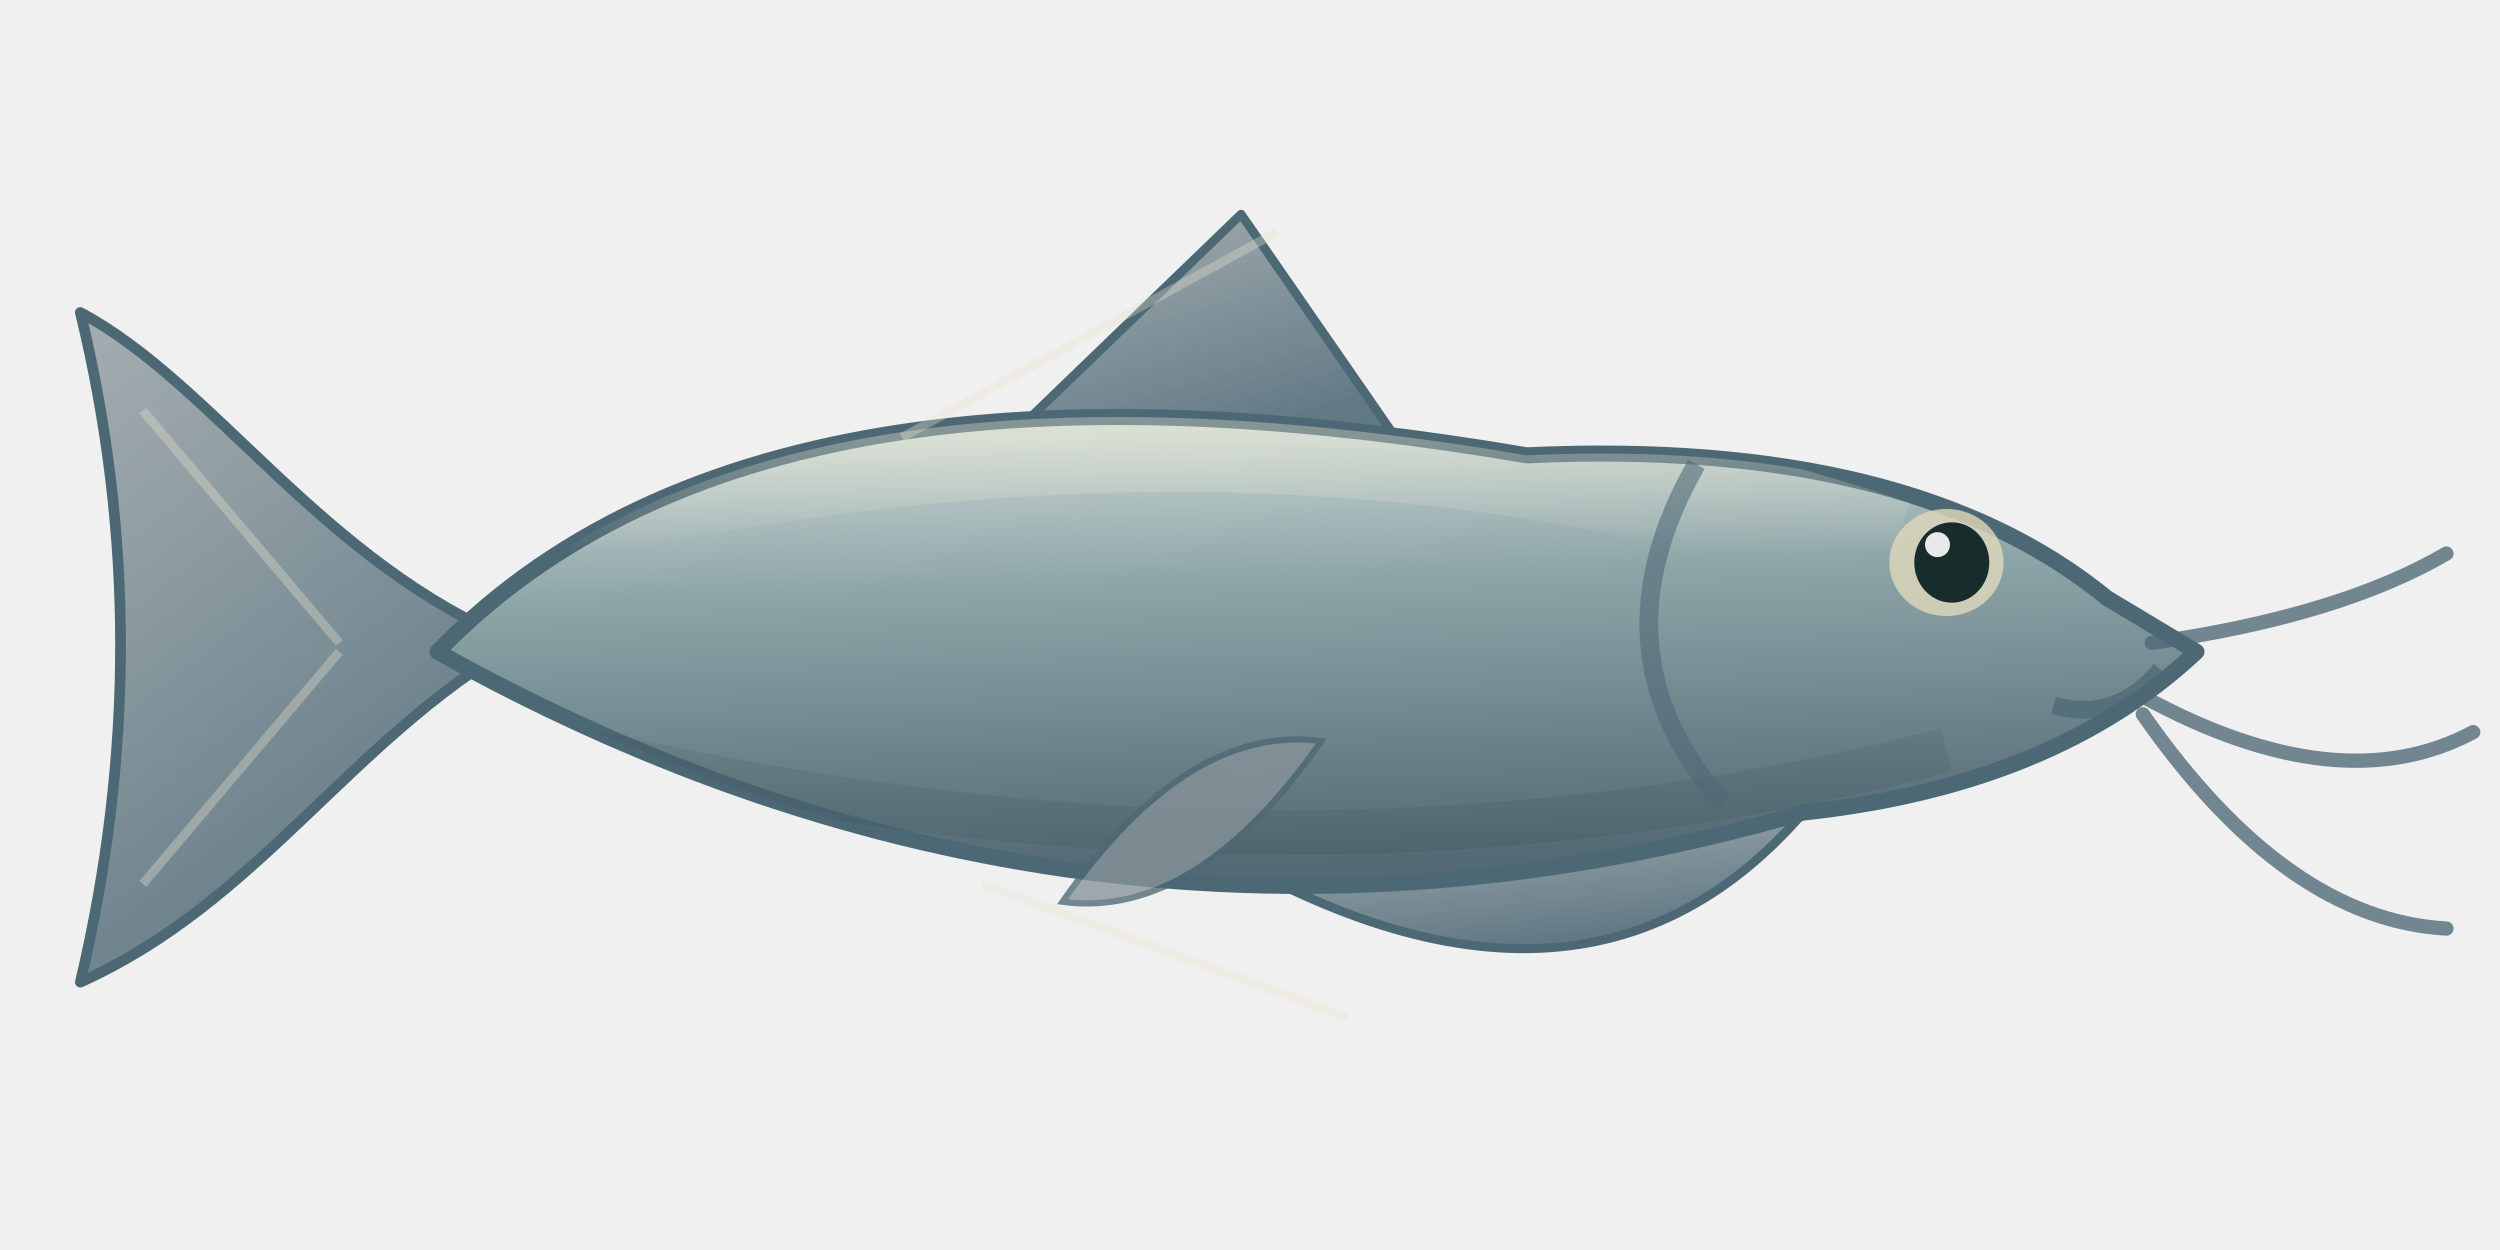
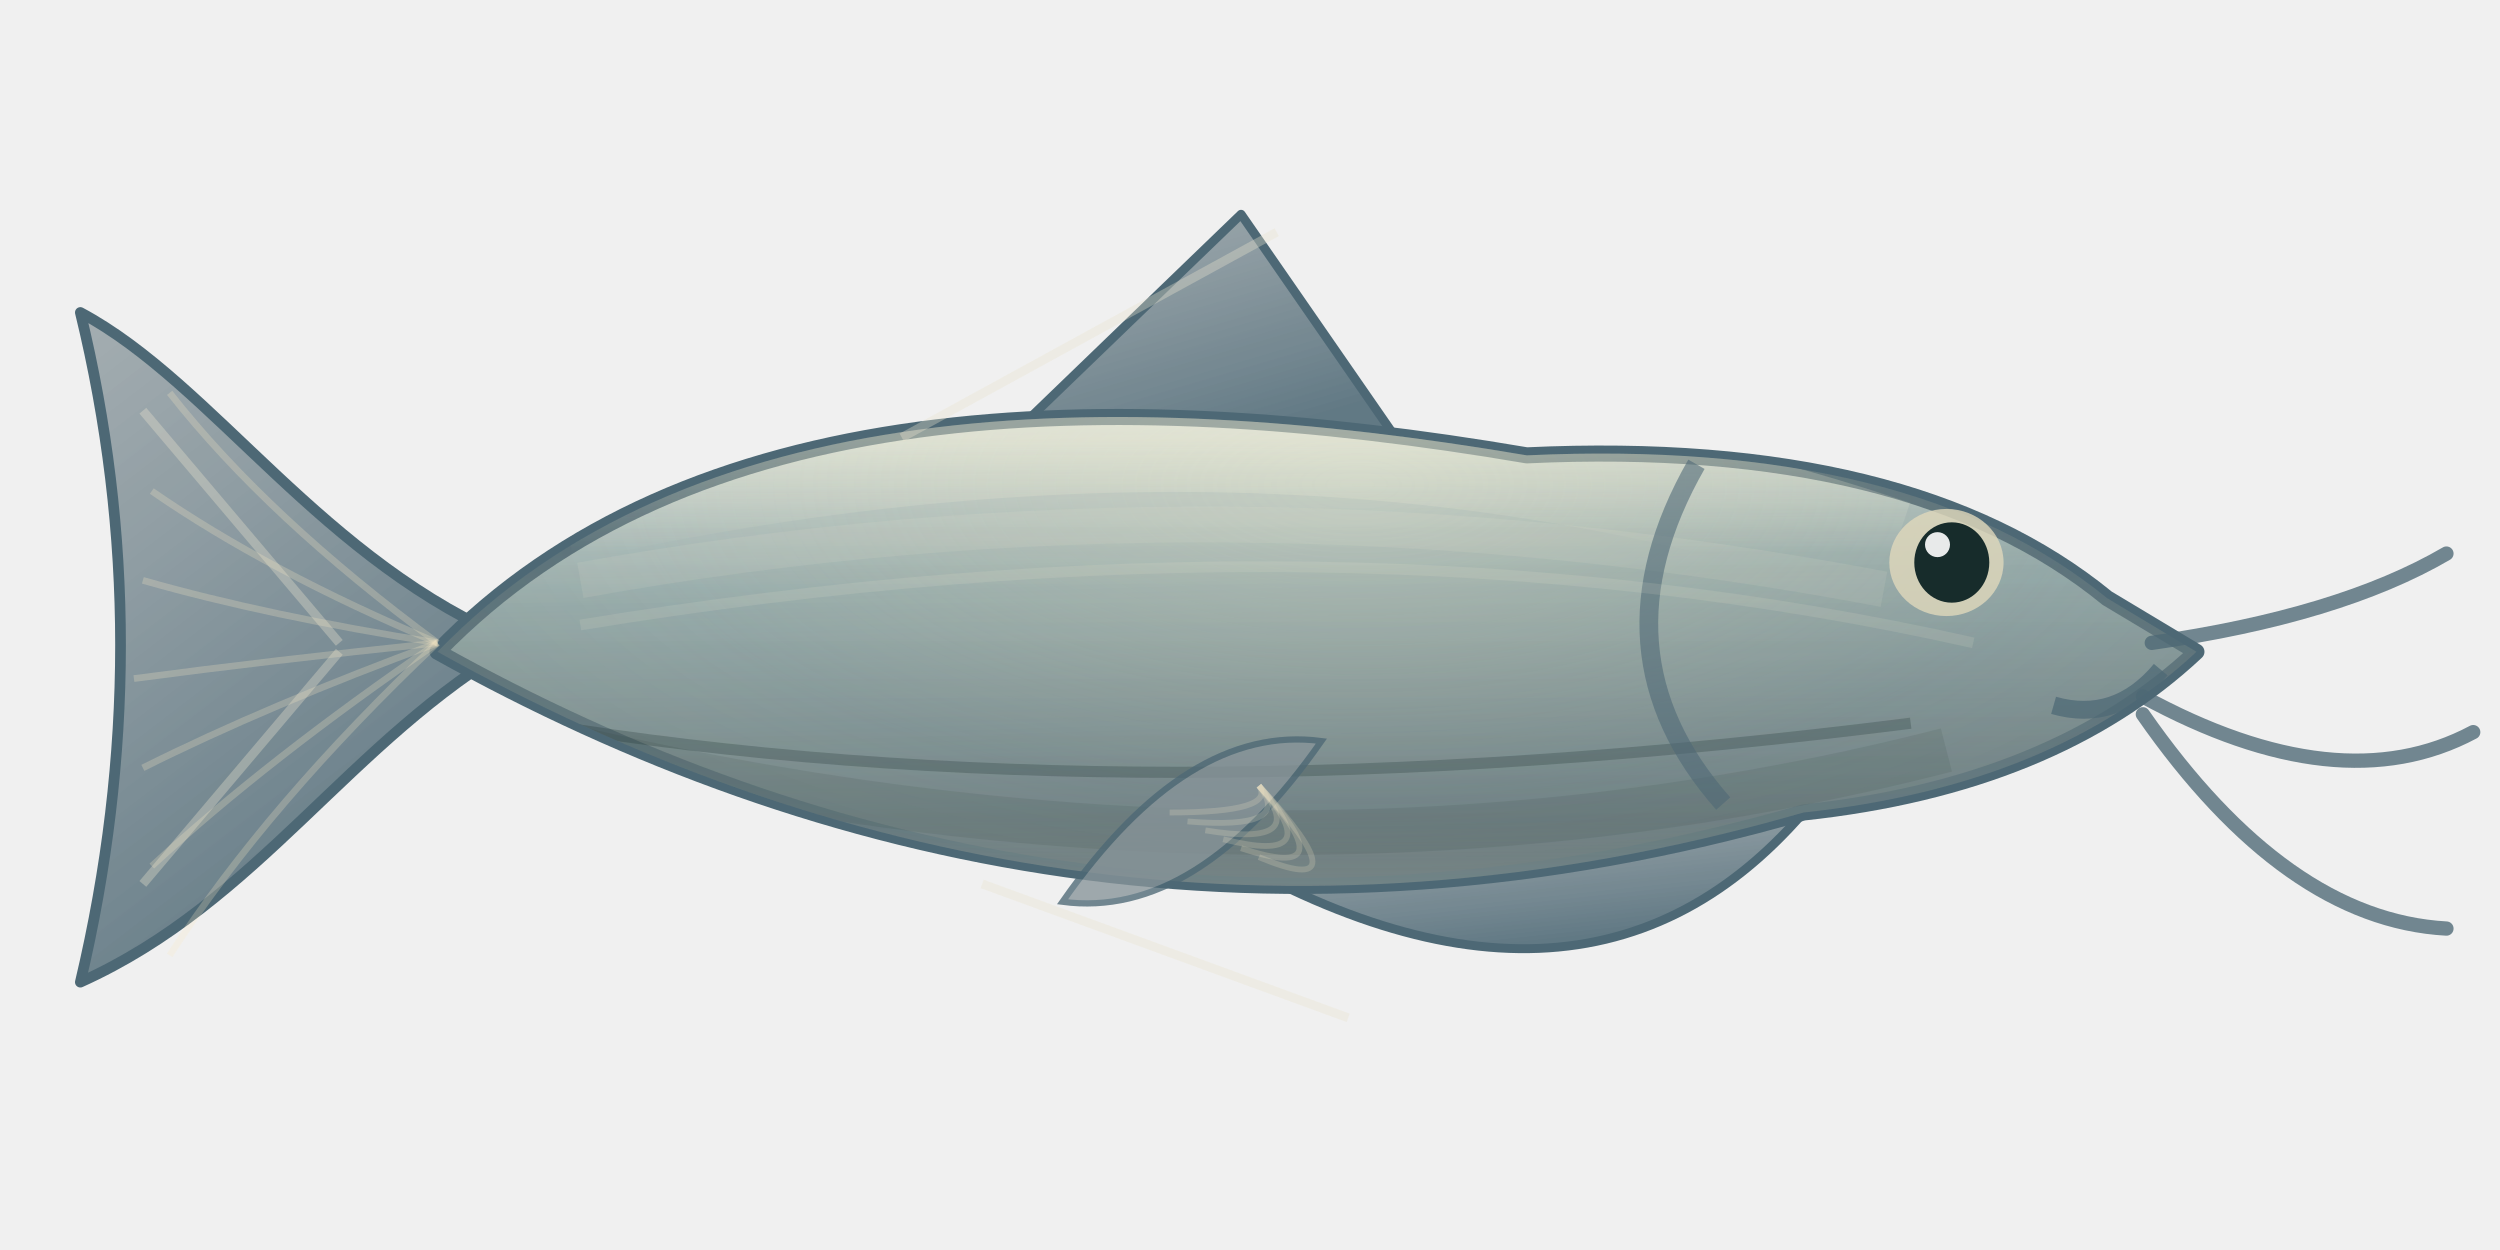
<svg xmlns="http://www.w3.org/2000/svg" width="560" height="280" viewBox="0 0 280 140" role="img" aria-label="pangasianodon-hypophthalmus naturalist fish illustration">
  <defs>
    <linearGradient id="body" x1="0" y1="0" x2="0.12" y2="1">
      <stop offset="0" stop-color="#d5ded9" />
      <stop offset=".40" stop-color="#8da5a8" />
      <stop offset="1" stop-color="#536974" />
    </linearGradient>
    <linearGradient id="fins" x1="0" y1="0" x2=".5" y2="1">
      <stop offset="0" stop-color="#879499" stop-opacity=".72" />
      <stop offset="1" stop-color="#4d6875" stop-opacity=".88" />
    </linearGradient>
    <linearGradient id="gloss" x1="0" y1="0" x2="0" y2="1">
      <stop offset="0" stop-color="#fff9dd" stop-opacity=".56" />
      <stop offset="1" stop-color="#fff9dd" stop-opacity="0" />
    </linearGradient>
    <pattern id="scales" width="15" height="11" patternUnits="userSpaceOnUse">
      <path d="M-2 5 Q5 13 13 5 M7 5 Q14 13 22 5" stroke="#476359" stroke-width="1" opacity=".46" fill="none" />
    </pattern>
    <clipPath id="fish-cut">
      <path d="M49 73 C77 44 124 43 171 51 Q214 49 236 67 L246 73 Q230 88 202 91 C143 108 92 97 49 73 Z" />
    </clipPath>
+     <radialGradient id="subsurface" cx="53%" cy="28%" r="78%">
+       <stop offset="0" stop-color="#fff4ce" stop-opacity=".27" />
+       <stop offset=".48" stop-color="#f1dbab" stop-opacity=".06" />
+       <stop offset="1" stop-color="#10252a" stop-opacity=".22" />
+     </radialGradient>
+     <linearGradient id="belly-light" x1="0" y1="0" x2="0" y2="1">
+       <stop offset="0" stop-color="#f3eed7" stop-opacity="0" />
+       <stop offset=".70" stop-color="#f5edcf" stop-opacity=".09" />
+       <stop offset="1" stop-color="#ede3c8" stop-opacity=".32" />
+     </linearGradient>
+     <pattern id="microdetail" width="11" height="13" patternUnits="userSpaceOnUse" patternTransform="rotate(5)">
+       <path d="M0 6 Q5 11 11 6" fill="none" stroke="#162e29" stroke-width=".4" opacity=".21" />
+       <circle cx="7" cy="4" r=".55" fill="#f5e9c4" opacity=".33" />
+       <circle cx="2" cy="10" r=".32" fill="#162e29" opacity=".25" />
+     </pattern>
  </defs>
  <g>
    <path d="M58 72 C36 63 24 43 9 35 Q18 72 9 110 C29 101 39 83 58 72 Z" fill="url(#fins)" stroke="#4d6875" stroke-width="1.2" stroke-linejoin="round" />
    <path d="M111 51 L139 24 L157 50 Z" fill="url(#fins)" stroke="#4d6875" stroke-width="1" stroke-linejoin="round" />
    <path d="M131 92 Q176 121 202 91 Z" fill="url(#fins)" stroke="#4d6875" stroke-width="1" stroke-linejoin="round" />
    <path d="M49 73 C77 44 124 43 171 51 Q214 49 236 67 L246 73 Q230 88 202 91 C143 108 92 97 49 73 Z" fill="url(#body)" stroke="#4d6875" stroke-width="1.8" stroke-linejoin="round" />
    <g clip-path="url(#fish-cut)">
+       <rect x="38" y="28" width="215" height="94" fill="url(#subsurface)" />
+       <rect x="38" y="43" width="215" height="70" fill="url(#belly-light)" />
+       <path d="M65 65 Q137 52 211 66" fill="none" stroke="#f4edd3" stroke-width="4" opacity=".10" />
+       <path d="M60 81 Q127 92 214 81" fill="none" stroke="#162a28" stroke-width="1.25" opacity=".24" />
      <path d="M63 57 Q144 39 212 62" fill="none" stroke="url(#gloss)" stroke-width="12" opacity=".56" />
      <path d="M61 83 Q144 103 218 84" fill="none" stroke="#1a2a24" stroke-width="5" opacity=".09" />
    </g>
    <path d="M148 83 Q134 103 119 101 Q133 81 148 83 Z" fill="#879499" opacity=".78" stroke="#4d6875" stroke-width=".7" />
    <path d="M190 52 Q178 73 193 90" stroke="#4d6875" stroke-width="2.1" fill="none" opacity=".58" />
    <path d="M242 75 q-5 6 -12 4" fill="none" stroke="#4d6875" stroke-width="2" opacity=".73" />
    <path d="M240 80 Q256 103 274 104 M240 78 Q262 90 277 82 M241 72 Q262 69 274 62" fill="none" stroke="#4d6875" stroke-width="1.6" stroke-linecap="round" opacity=".78" />
    <ellipse cx="218" cy="63" rx="6.4" ry="6.0" fill="#e0d8bc" opacity=".8" />
    <ellipse cx="218.6" cy="63" rx="4.2" ry="4.5" fill="#172c2b" />
    <circle cx="217" cy="61" r="1.4" fill="#ffffff" opacity=".9" />
    <path d="M38 72 L16 46 M38 73 L16 99 M101 49 L143 26 M110 99 L151 114" stroke="#e9e3cd" stroke-width="1" opacity=".35" fill="none" />
+     <g class="fin-light-rays">
+       <path d="M49 72 Q30 58 19 44" fill="none" stroke="#f8e9c5" stroke-width=".75" opacity=".25" />
+       <path d="M49 72 Q30 64 17 55" fill="none" stroke="#f8e9c5" stroke-width=".75" opacity=".25" />
+       <path d="M49 72 Q30 69 16 65" fill="none" stroke="#f8e9c5" stroke-width=".75" opacity=".25" />
+       <path d="M49 72 Q30 74 15 76" fill="none" stroke="#f8e9c5" stroke-width=".75" opacity=".25" />
+       <path d="M49 72 Q30 79 16 86" fill="none" stroke="#f8e9c5" stroke-width=".75" opacity=".25" />
+       <path d="M49 72 Q30 85 17 97" fill="none" stroke="#f8e9c5" stroke-width=".75" opacity=".25" />
+       <path d="M49 72 Q30 90 19 107" fill="none" stroke="#f8e9c5" stroke-width=".75" opacity=".25" />
+       <path d="M141 88 Q143 91 131 91" stroke="#f9ecc9" stroke-width=".65" opacity=".20" fill="none" />
+       <path d="M141 88 Q145 93 133 92" stroke="#f9ecc9" stroke-width=".65" opacity=".20" fill="none" />
+       <path d="M141 88 Q147 95 135 93" stroke="#f9ecc9" stroke-width=".65" opacity=".20" fill="none" />
+       <path d="M141 88 Q149 97 137 94" stroke="#f9ecc9" stroke-width=".65" opacity=".20" fill="none" />
+       <path d="M141 88 Q151 99 139 95" stroke="#f9ecc9" stroke-width=".65" opacity=".20" fill="none" />
+       <path d="M141 88 Q153 101 141 96" stroke="#f9ecc9" stroke-width=".65" opacity=".20" fill="none" />
+     </g>
+     <path d="M65 70 Q150 56 221 72" fill="none" stroke="#f7efd4" stroke-width="1.2" opacity=".12" />
  </g>
</svg>
